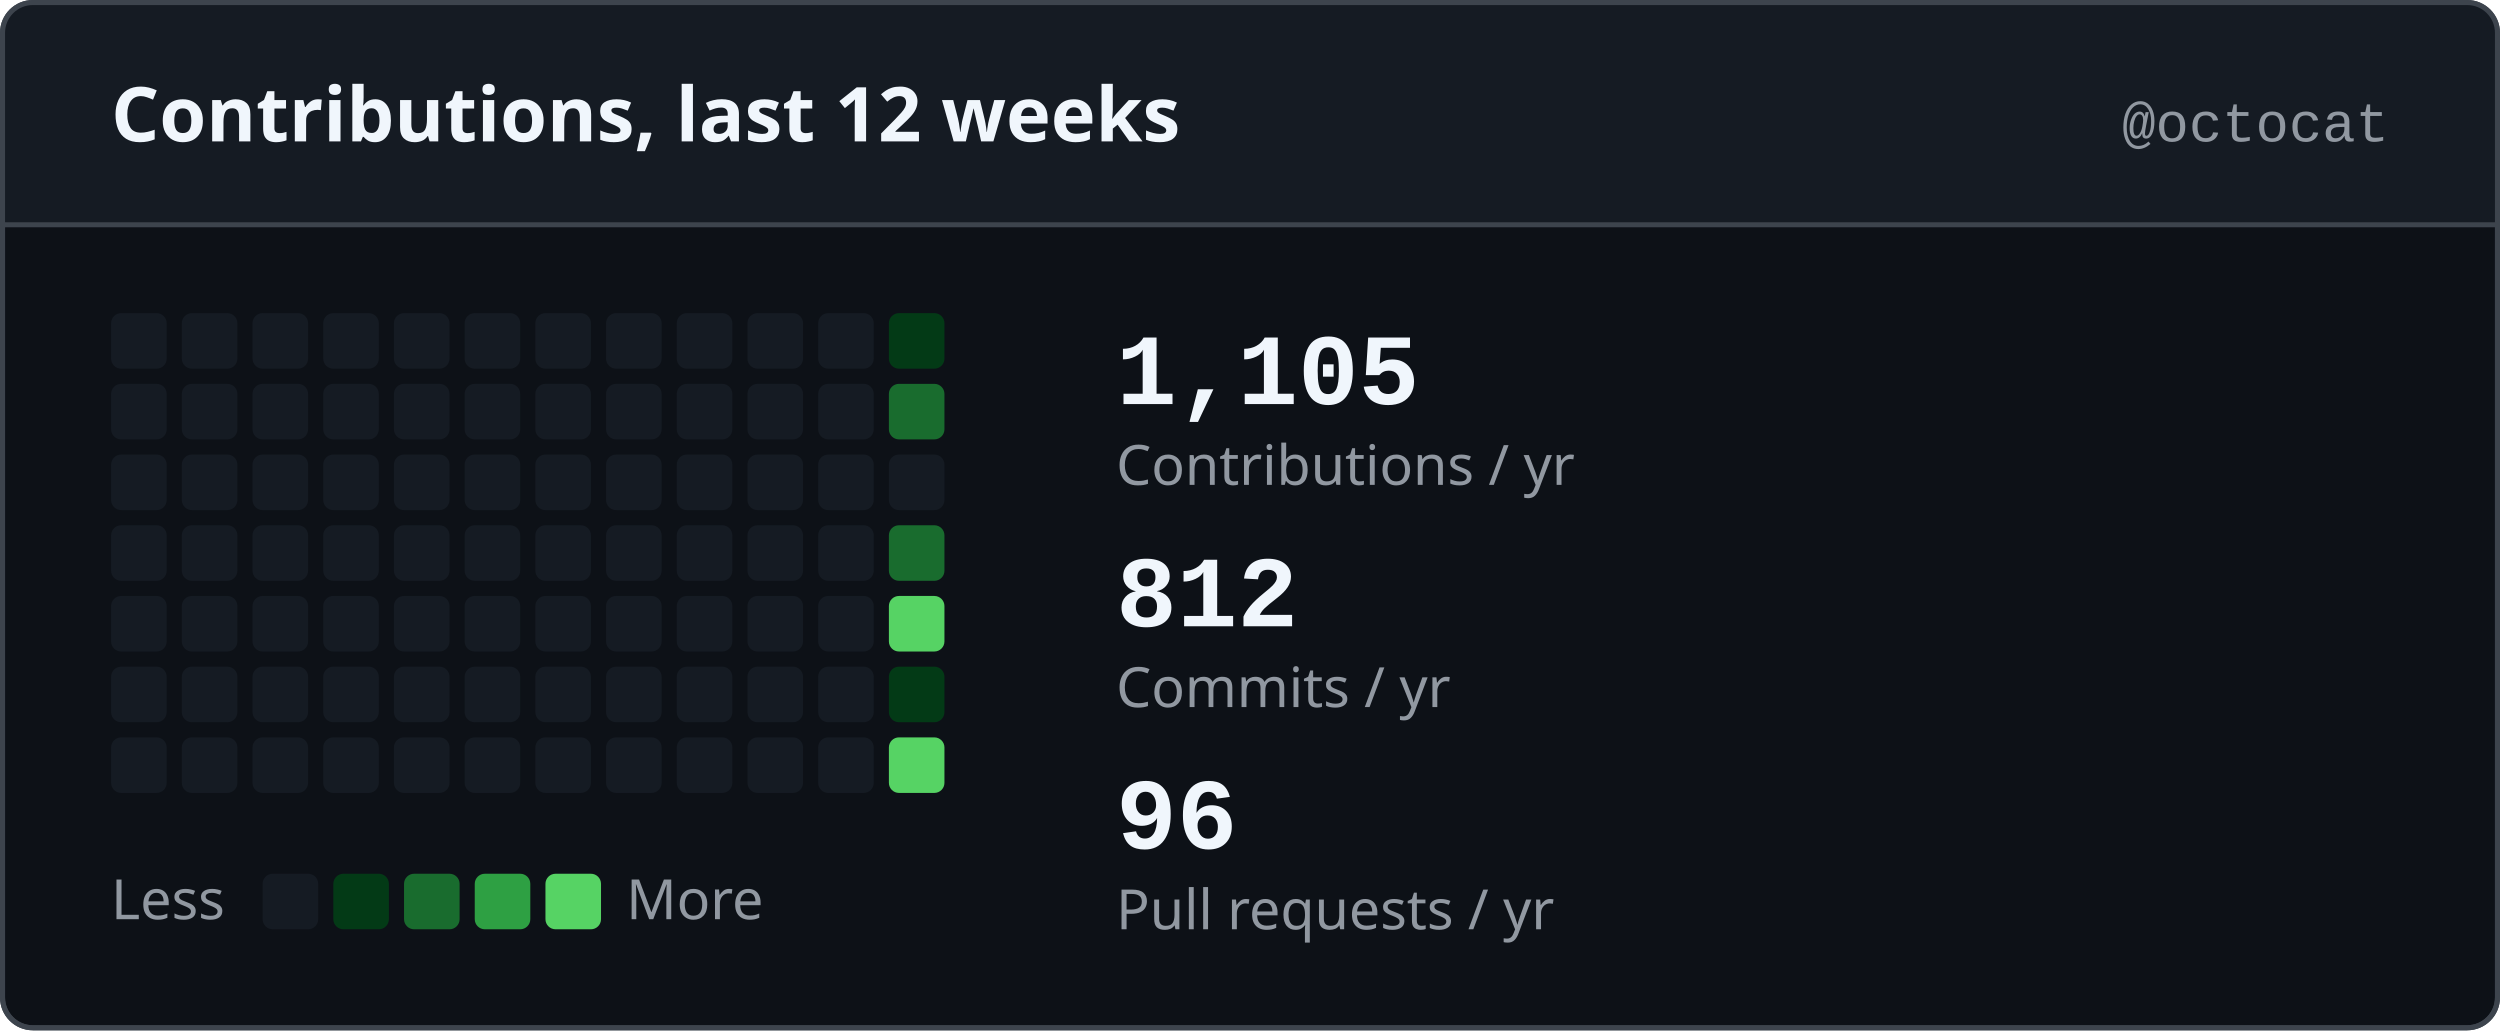
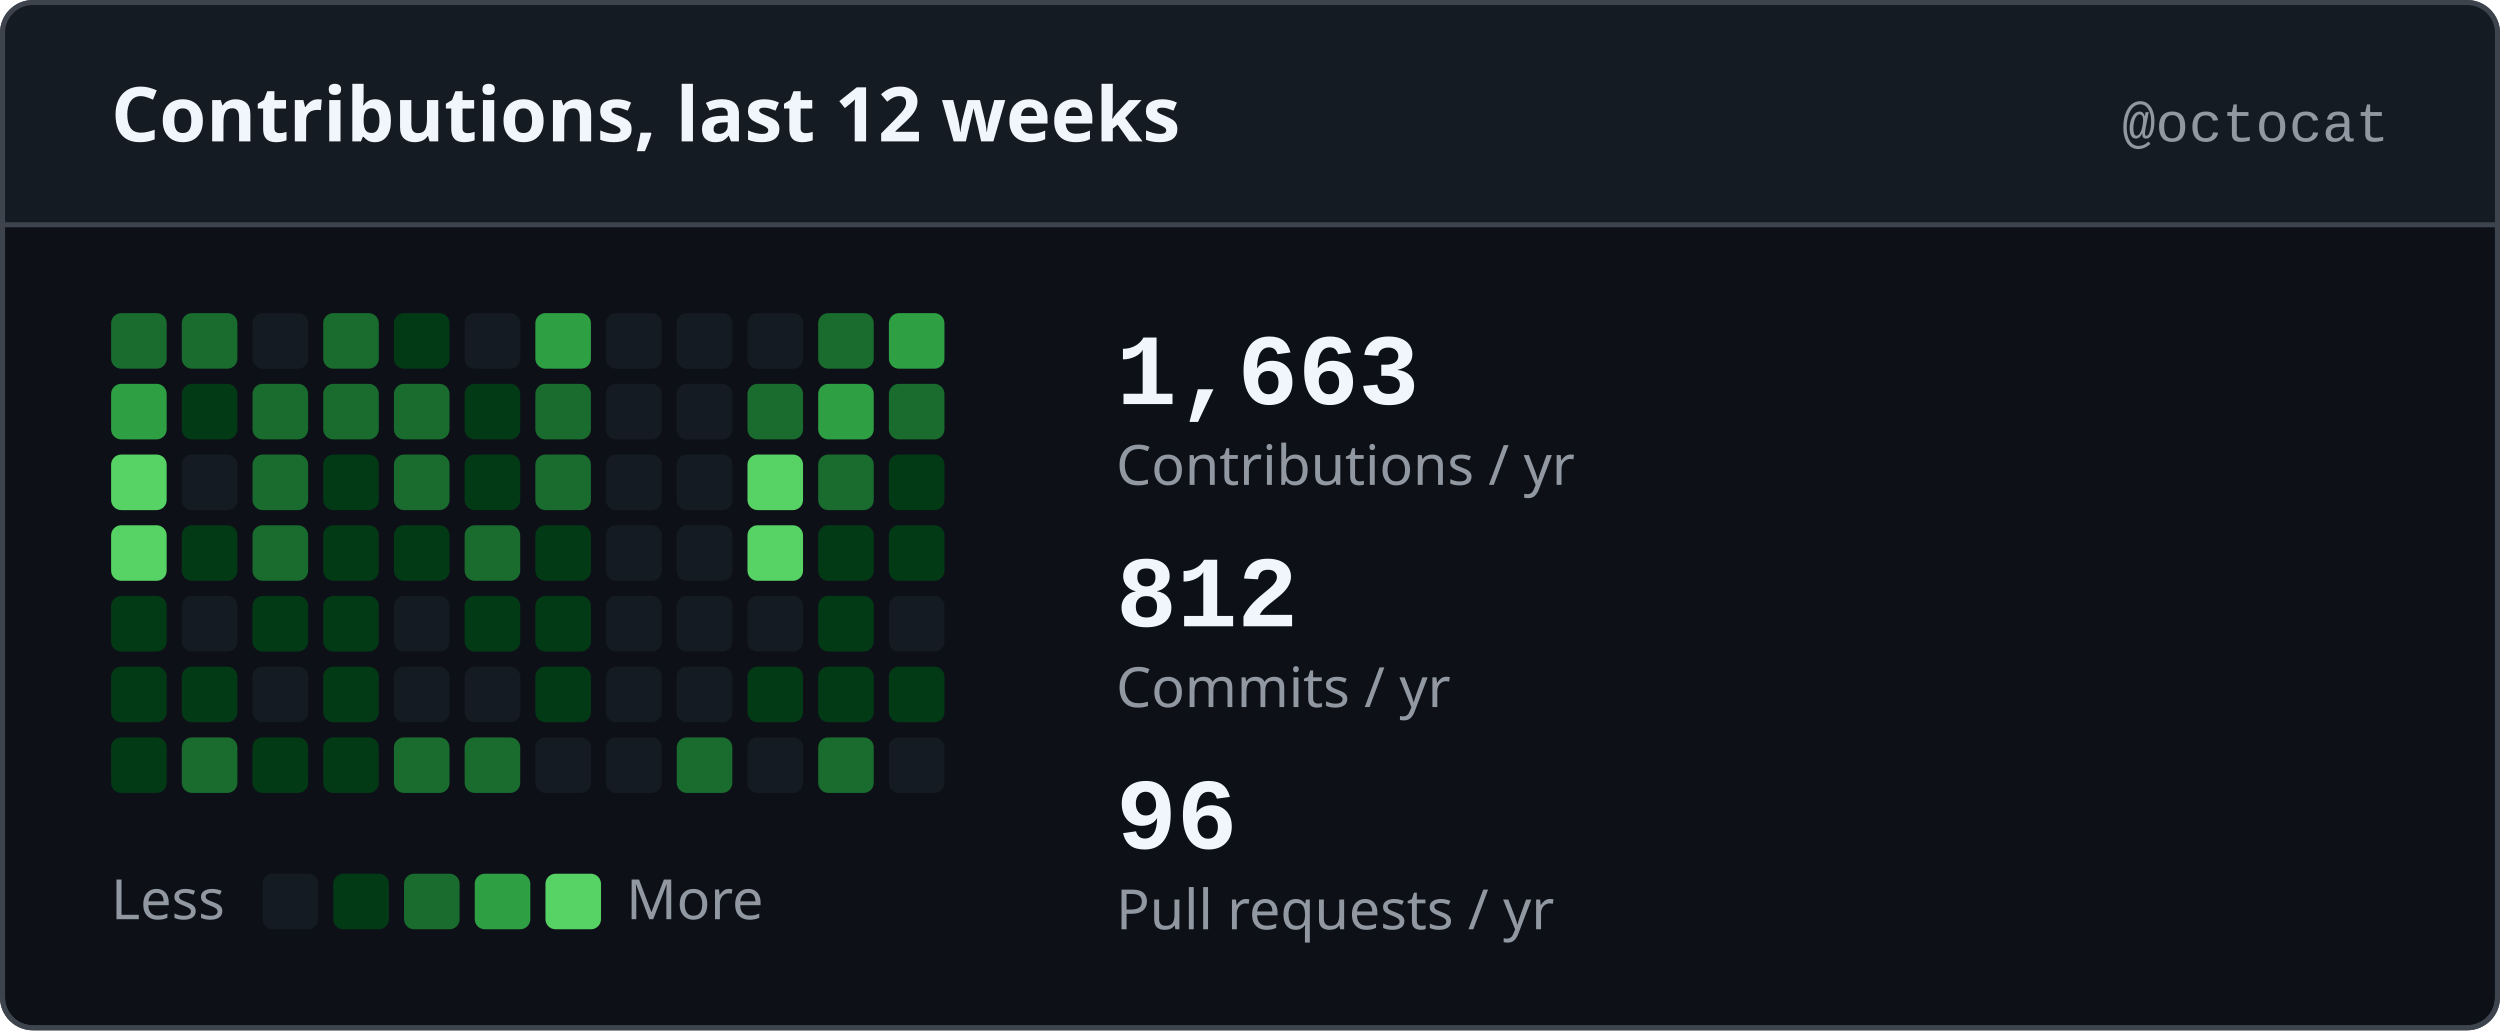
<svg xmlns="http://www.w3.org/2000/svg" width="495" height="204" viewBox="0 0 495 204" role="img" aria-labelledby="ghcTitle ghcDesc">
  <style>
.bg{fill:#0d1117;stroke:#3d444d}
.panel{fill:#151b23}
.t,.v,.big{fill:#f0f6fc}
.d,.l,.h,.s{fill:#9198a1}
.n,.c{fill:#f0f6fc}
.star,.pill-v{fill:#4493f8}
.on-accent{fill:#0d1117}
.line{stroke:#4493f8}
.area{fill:#4493f8}
.axis,.edge{stroke:#3d444d}
.track{fill:#3d444d}
.ok{fill:#3fb950}
.fg{fill:#f0f6fc}
.h0{fill:#151b23}.h1{fill:#033a16}.h2{fill:#196c2e}.h3{fill:#2ea043}.h4{fill:#56d364}
text{font-family:-apple-system,BlinkMacSystemFont,'Segoe UI','Noto Sans',Helvetica,Arial,sans-serif}
.mono{font-family:ui-monospace,SFMono-Regular,'SF Mono',Menlo,Consolas,'Liberation Mono',monospace}
.t{font-size:15px;font-weight:600}
.d{font-size:11px}
.v{font-size:22px;font-weight:600;font-family:ui-monospace,SFMono-Regular,'SF Mono',Menlo,Consolas,'Liberation Mono',monospace}
.big{font-size:20px;font-weight:600;font-family:ui-monospace,SFMono-Regular,'SF Mono',Menlo,Consolas,'Liberation Mono',monospace}
.l{font-size:11px}
.h{font-size:14px;font-weight:600}
.n{font-size:13px}
.s{font-size:11px}
.c{font-size:13px;font-weight:500;font-family:ui-monospace,SFMono-Regular,'SF Mono',Menlo,Consolas,'Liberation Mono',monospace}
.line{fill:none;stroke-width:2;stroke-linecap:round;stroke-linejoin:round}
.area{opacity:0.12;stroke:none}
.axis{stroke-width:1}
.edge{fill:none;stroke-width:1}
</style>
  <rect class="bg" x="0.5" y="0.5" width="494" height="203" rx="6" />
  <path class="panel" d="M0.5,44 V6.5 A6,6 0 0 1 6.5,0.5 H488.5 A6,6 0 0 1 494.5,6.5 V44 Z" />
  <line class="axis" x1="0.5" y1="44.5" x2="494.5" y2="44.5" />
  <rect class="edge" x="0.5" y="0.5" width="494" height="203" rx="6" />
  <text class="t" x="22" y="28" text-anchor="start">Contributions, last 12 weeks</text>
  <text class="d mono" x="473" y="28" text-anchor="end">@octocat</text>
-   <rect class="h0" x="22" y="62" width="11" height="11" rx="2" />
-   <rect class="h0" x="22" y="76" width="11" height="11" rx="2" />
-   <rect class="h0" x="22" y="90" width="11" height="11" rx="2" />
-   <rect class="h0" x="22" y="104" width="11" height="11" rx="2" />
-   <rect class="h0" x="22" y="118" width="11" height="11" rx="2" />
-   <rect class="h0" x="22" y="132" width="11" height="11" rx="2" />
-   <rect class="h0" x="22" y="146" width="11" height="11" rx="2" />
-   <rect class="h0" x="36" y="62" width="11" height="11" rx="2" />
-   <rect class="h0" x="36" y="76" width="11" height="11" rx="2" />
+   <rect class="h2" x="22" y="62" width="11" height="11" rx="2" />
+   <rect class="h3" x="22" y="76" width="11" height="11" rx="2" />
+   <rect class="h4" x="22" y="90" width="11" height="11" rx="2" />
+   <rect class="h4" x="22" y="104" width="11" height="11" rx="2" />
+   <rect class="h1" x="22" y="118" width="11" height="11" rx="2" />
+   <rect class="h1" x="22" y="132" width="11" height="11" rx="2" />
+   <rect class="h1" x="22" y="146" width="11" height="11" rx="2" />
+   <rect class="h2" x="36" y="62" width="11" height="11" rx="2" />
+   <rect class="h1" x="36" y="76" width="11" height="11" rx="2" />
  <rect class="h0" x="36" y="90" width="11" height="11" rx="2" />
-   <rect class="h0" x="36" y="104" width="11" height="11" rx="2" />
+   <rect class="h1" x="36" y="104" width="11" height="11" rx="2" />
  <rect class="h0" x="36" y="118" width="11" height="11" rx="2" />
-   <rect class="h0" x="36" y="132" width="11" height="11" rx="2" />
-   <rect class="h0" x="36" y="146" width="11" height="11" rx="2" />
+   <rect class="h1" x="36" y="132" width="11" height="11" rx="2" />
+   <rect class="h2" x="36" y="146" width="11" height="11" rx="2" />
  <rect class="h0" x="50" y="62" width="11" height="11" rx="2" />
-   <rect class="h0" x="50" y="76" width="11" height="11" rx="2" />
-   <rect class="h0" x="50" y="90" width="11" height="11" rx="2" />
-   <rect class="h0" x="50" y="104" width="11" height="11" rx="2" />
-   <rect class="h0" x="50" y="118" width="11" height="11" rx="2" />
+   <rect class="h2" x="50" y="76" width="11" height="11" rx="2" />
+   <rect class="h2" x="50" y="90" width="11" height="11" rx="2" />
+   <rect class="h2" x="50" y="104" width="11" height="11" rx="2" />
+   <rect class="h1" x="50" y="118" width="11" height="11" rx="2" />
  <rect class="h0" x="50" y="132" width="11" height="11" rx="2" />
-   <rect class="h0" x="50" y="146" width="11" height="11" rx="2" />
-   <rect class="h0" x="64" y="62" width="11" height="11" rx="2" />
-   <rect class="h0" x="64" y="76" width="11" height="11" rx="2" />
-   <rect class="h0" x="64" y="90" width="11" height="11" rx="2" />
-   <rect class="h0" x="64" y="104" width="11" height="11" rx="2" />
-   <rect class="h0" x="64" y="118" width="11" height="11" rx="2" />
-   <rect class="h0" x="64" y="132" width="11" height="11" rx="2" />
-   <rect class="h0" x="64" y="146" width="11" height="11" rx="2" />
-   <rect class="h0" x="78" y="62" width="11" height="11" rx="2" />
-   <rect class="h0" x="78" y="76" width="11" height="11" rx="2" />
-   <rect class="h0" x="78" y="90" width="11" height="11" rx="2" />
-   <rect class="h0" x="78" y="104" width="11" height="11" rx="2" />
+   <rect class="h1" x="50" y="146" width="11" height="11" rx="2" />
+   <rect class="h2" x="64" y="62" width="11" height="11" rx="2" />
+   <rect class="h2" x="64" y="76" width="11" height="11" rx="2" />
+   <rect class="h1" x="64" y="90" width="11" height="11" rx="2" />
+   <rect class="h1" x="64" y="104" width="11" height="11" rx="2" />
+   <rect class="h1" x="64" y="118" width="11" height="11" rx="2" />
+   <rect class="h1" x="64" y="132" width="11" height="11" rx="2" />
+   <rect class="h1" x="64" y="146" width="11" height="11" rx="2" />
+   <rect class="h1" x="78" y="62" width="11" height="11" rx="2" />
+   <rect class="h2" x="78" y="76" width="11" height="11" rx="2" />
+   <rect class="h2" x="78" y="90" width="11" height="11" rx="2" />
+   <rect class="h1" x="78" y="104" width="11" height="11" rx="2" />
  <rect class="h0" x="78" y="118" width="11" height="11" rx="2" />
  <rect class="h0" x="78" y="132" width="11" height="11" rx="2" />
-   <rect class="h0" x="78" y="146" width="11" height="11" rx="2" />
+   <rect class="h2" x="78" y="146" width="11" height="11" rx="2" />
  <rect class="h0" x="92" y="62" width="11" height="11" rx="2" />
-   <rect class="h0" x="92" y="76" width="11" height="11" rx="2" />
-   <rect class="h0" x="92" y="90" width="11" height="11" rx="2" />
-   <rect class="h0" x="92" y="104" width="11" height="11" rx="2" />
-   <rect class="h0" x="92" y="118" width="11" height="11" rx="2" />
+   <rect class="h1" x="92" y="76" width="11" height="11" rx="2" />
+   <rect class="h1" x="92" y="90" width="11" height="11" rx="2" />
+   <rect class="h2" x="92" y="104" width="11" height="11" rx="2" />
+   <rect class="h1" x="92" y="118" width="11" height="11" rx="2" />
  <rect class="h0" x="92" y="132" width="11" height="11" rx="2" />
-   <rect class="h0" x="92" y="146" width="11" height="11" rx="2" />
-   <rect class="h0" x="106" y="62" width="11" height="11" rx="2" />
-   <rect class="h0" x="106" y="76" width="11" height="11" rx="2" />
-   <rect class="h0" x="106" y="90" width="11" height="11" rx="2" />
-   <rect class="h0" x="106" y="104" width="11" height="11" rx="2" />
-   <rect class="h0" x="106" y="118" width="11" height="11" rx="2" />
-   <rect class="h0" x="106" y="132" width="11" height="11" rx="2" />
+   <rect class="h2" x="92" y="146" width="11" height="11" rx="2" />
+   <rect class="h3" x="106" y="62" width="11" height="11" rx="2" />
+   <rect class="h2" x="106" y="76" width="11" height="11" rx="2" />
+   <rect class="h2" x="106" y="90" width="11" height="11" rx="2" />
+   <rect class="h1" x="106" y="104" width="11" height="11" rx="2" />
+   <rect class="h1" x="106" y="118" width="11" height="11" rx="2" />
+   <rect class="h1" x="106" y="132" width="11" height="11" rx="2" />
  <rect class="h0" x="106" y="146" width="11" height="11" rx="2" />
  <rect class="h0" x="120" y="62" width="11" height="11" rx="2" />
  <rect class="h0" x="120" y="76" width="11" height="11" rx="2" />
  <rect class="h0" x="120" y="90" width="11" height="11" rx="2" />
  <rect class="h0" x="120" y="104" width="11" height="11" rx="2" />
  <rect class="h0" x="120" y="118" width="11" height="11" rx="2" />
  <rect class="h0" x="120" y="132" width="11" height="11" rx="2" />
  <rect class="h0" x="120" y="146" width="11" height="11" rx="2" />
  <rect class="h0" x="134" y="62" width="11" height="11" rx="2" />
  <rect class="h0" x="134" y="76" width="11" height="11" rx="2" />
  <rect class="h0" x="134" y="90" width="11" height="11" rx="2" />
  <rect class="h0" x="134" y="104" width="11" height="11" rx="2" />
  <rect class="h0" x="134" y="118" width="11" height="11" rx="2" />
  <rect class="h0" x="134" y="132" width="11" height="11" rx="2" />
-   <rect class="h0" x="134" y="146" width="11" height="11" rx="2" />
+   <rect class="h2" x="134" y="146" width="11" height="11" rx="2" />
  <rect class="h0" x="148" y="62" width="11" height="11" rx="2" />
-   <rect class="h0" x="148" y="76" width="11" height="11" rx="2" />
-   <rect class="h0" x="148" y="90" width="11" height="11" rx="2" />
-   <rect class="h0" x="148" y="104" width="11" height="11" rx="2" />
+   <rect class="h2" x="148" y="76" width="11" height="11" rx="2" />
+   <rect class="h4" x="148" y="90" width="11" height="11" rx="2" />
+   <rect class="h4" x="148" y="104" width="11" height="11" rx="2" />
  <rect class="h0" x="148" y="118" width="11" height="11" rx="2" />
-   <rect class="h0" x="148" y="132" width="11" height="11" rx="2" />
+   <rect class="h1" x="148" y="132" width="11" height="11" rx="2" />
  <rect class="h0" x="148" y="146" width="11" height="11" rx="2" />
-   <rect class="h0" x="162" y="62" width="11" height="11" rx="2" />
-   <rect class="h0" x="162" y="76" width="11" height="11" rx="2" />
-   <rect class="h0" x="162" y="90" width="11" height="11" rx="2" />
-   <rect class="h0" x="162" y="104" width="11" height="11" rx="2" />
-   <rect class="h0" x="162" y="118" width="11" height="11" rx="2" />
-   <rect class="h0" x="162" y="132" width="11" height="11" rx="2" />
-   <rect class="h0" x="162" y="146" width="11" height="11" rx="2" />
-   <rect class="h1" x="176" y="62" width="11" height="11" rx="2" />
+   <rect class="h2" x="162" y="62" width="11" height="11" rx="2" />
+   <rect class="h3" x="162" y="76" width="11" height="11" rx="2" />
+   <rect class="h2" x="162" y="90" width="11" height="11" rx="2" />
+   <rect class="h1" x="162" y="104" width="11" height="11" rx="2" />
+   <rect class="h1" x="162" y="118" width="11" height="11" rx="2" />
+   <rect class="h1" x="162" y="132" width="11" height="11" rx="2" />
+   <rect class="h2" x="162" y="146" width="11" height="11" rx="2" />
+   <rect class="h3" x="176" y="62" width="11" height="11" rx="2" />
  <rect class="h2" x="176" y="76" width="11" height="11" rx="2" />
-   <rect class="h0" x="176" y="90" width="11" height="11" rx="2" />
-   <rect class="h2" x="176" y="104" width="11" height="11" rx="2" />
-   <rect class="h4" x="176" y="118" width="11" height="11" rx="2" />
+   <rect class="h1" x="176" y="90" width="11" height="11" rx="2" />
+   <rect class="h1" x="176" y="104" width="11" height="11" rx="2" />
+   <rect class="h0" x="176" y="118" width="11" height="11" rx="2" />
  <rect class="h1" x="176" y="132" width="11" height="11" rx="2" />
-   <rect class="h4" x="176" y="146" width="11" height="11" rx="2" />
+   <rect class="h0" x="176" y="146" width="11" height="11" rx="2" />
  <text class="s" x="22" y="182" text-anchor="start">Less</text>
  <rect class="h0" x="52" y="173" width="11" height="11" rx="2" />
  <rect class="h1" x="66" y="173" width="11" height="11" rx="2" />
  <rect class="h2" x="80" y="173" width="11" height="11" rx="2" />
  <rect class="h3" x="94" y="173" width="11" height="11" rx="2" />
  <rect class="h4" x="108" y="173" width="11" height="11" rx="2" />
  <text class="s" x="124" y="182" text-anchor="start">More</text>
-   <text class="big" x="221" y="80" text-anchor="start">1,105</text>
+   <text class="big" x="221" y="80" text-anchor="start">1,663</text>
  <text class="l" x="221" y="96" text-anchor="start">Contributions / yr</text>
  <text class="big" x="221" y="124" text-anchor="start">812</text>
  <text class="l" x="221" y="140" text-anchor="start">Commits / yr</text>
  <text class="big" x="221" y="168" text-anchor="start">96</text>
  <text class="l" x="221" y="184" text-anchor="start">Pull requests / yr</text>
</svg>
